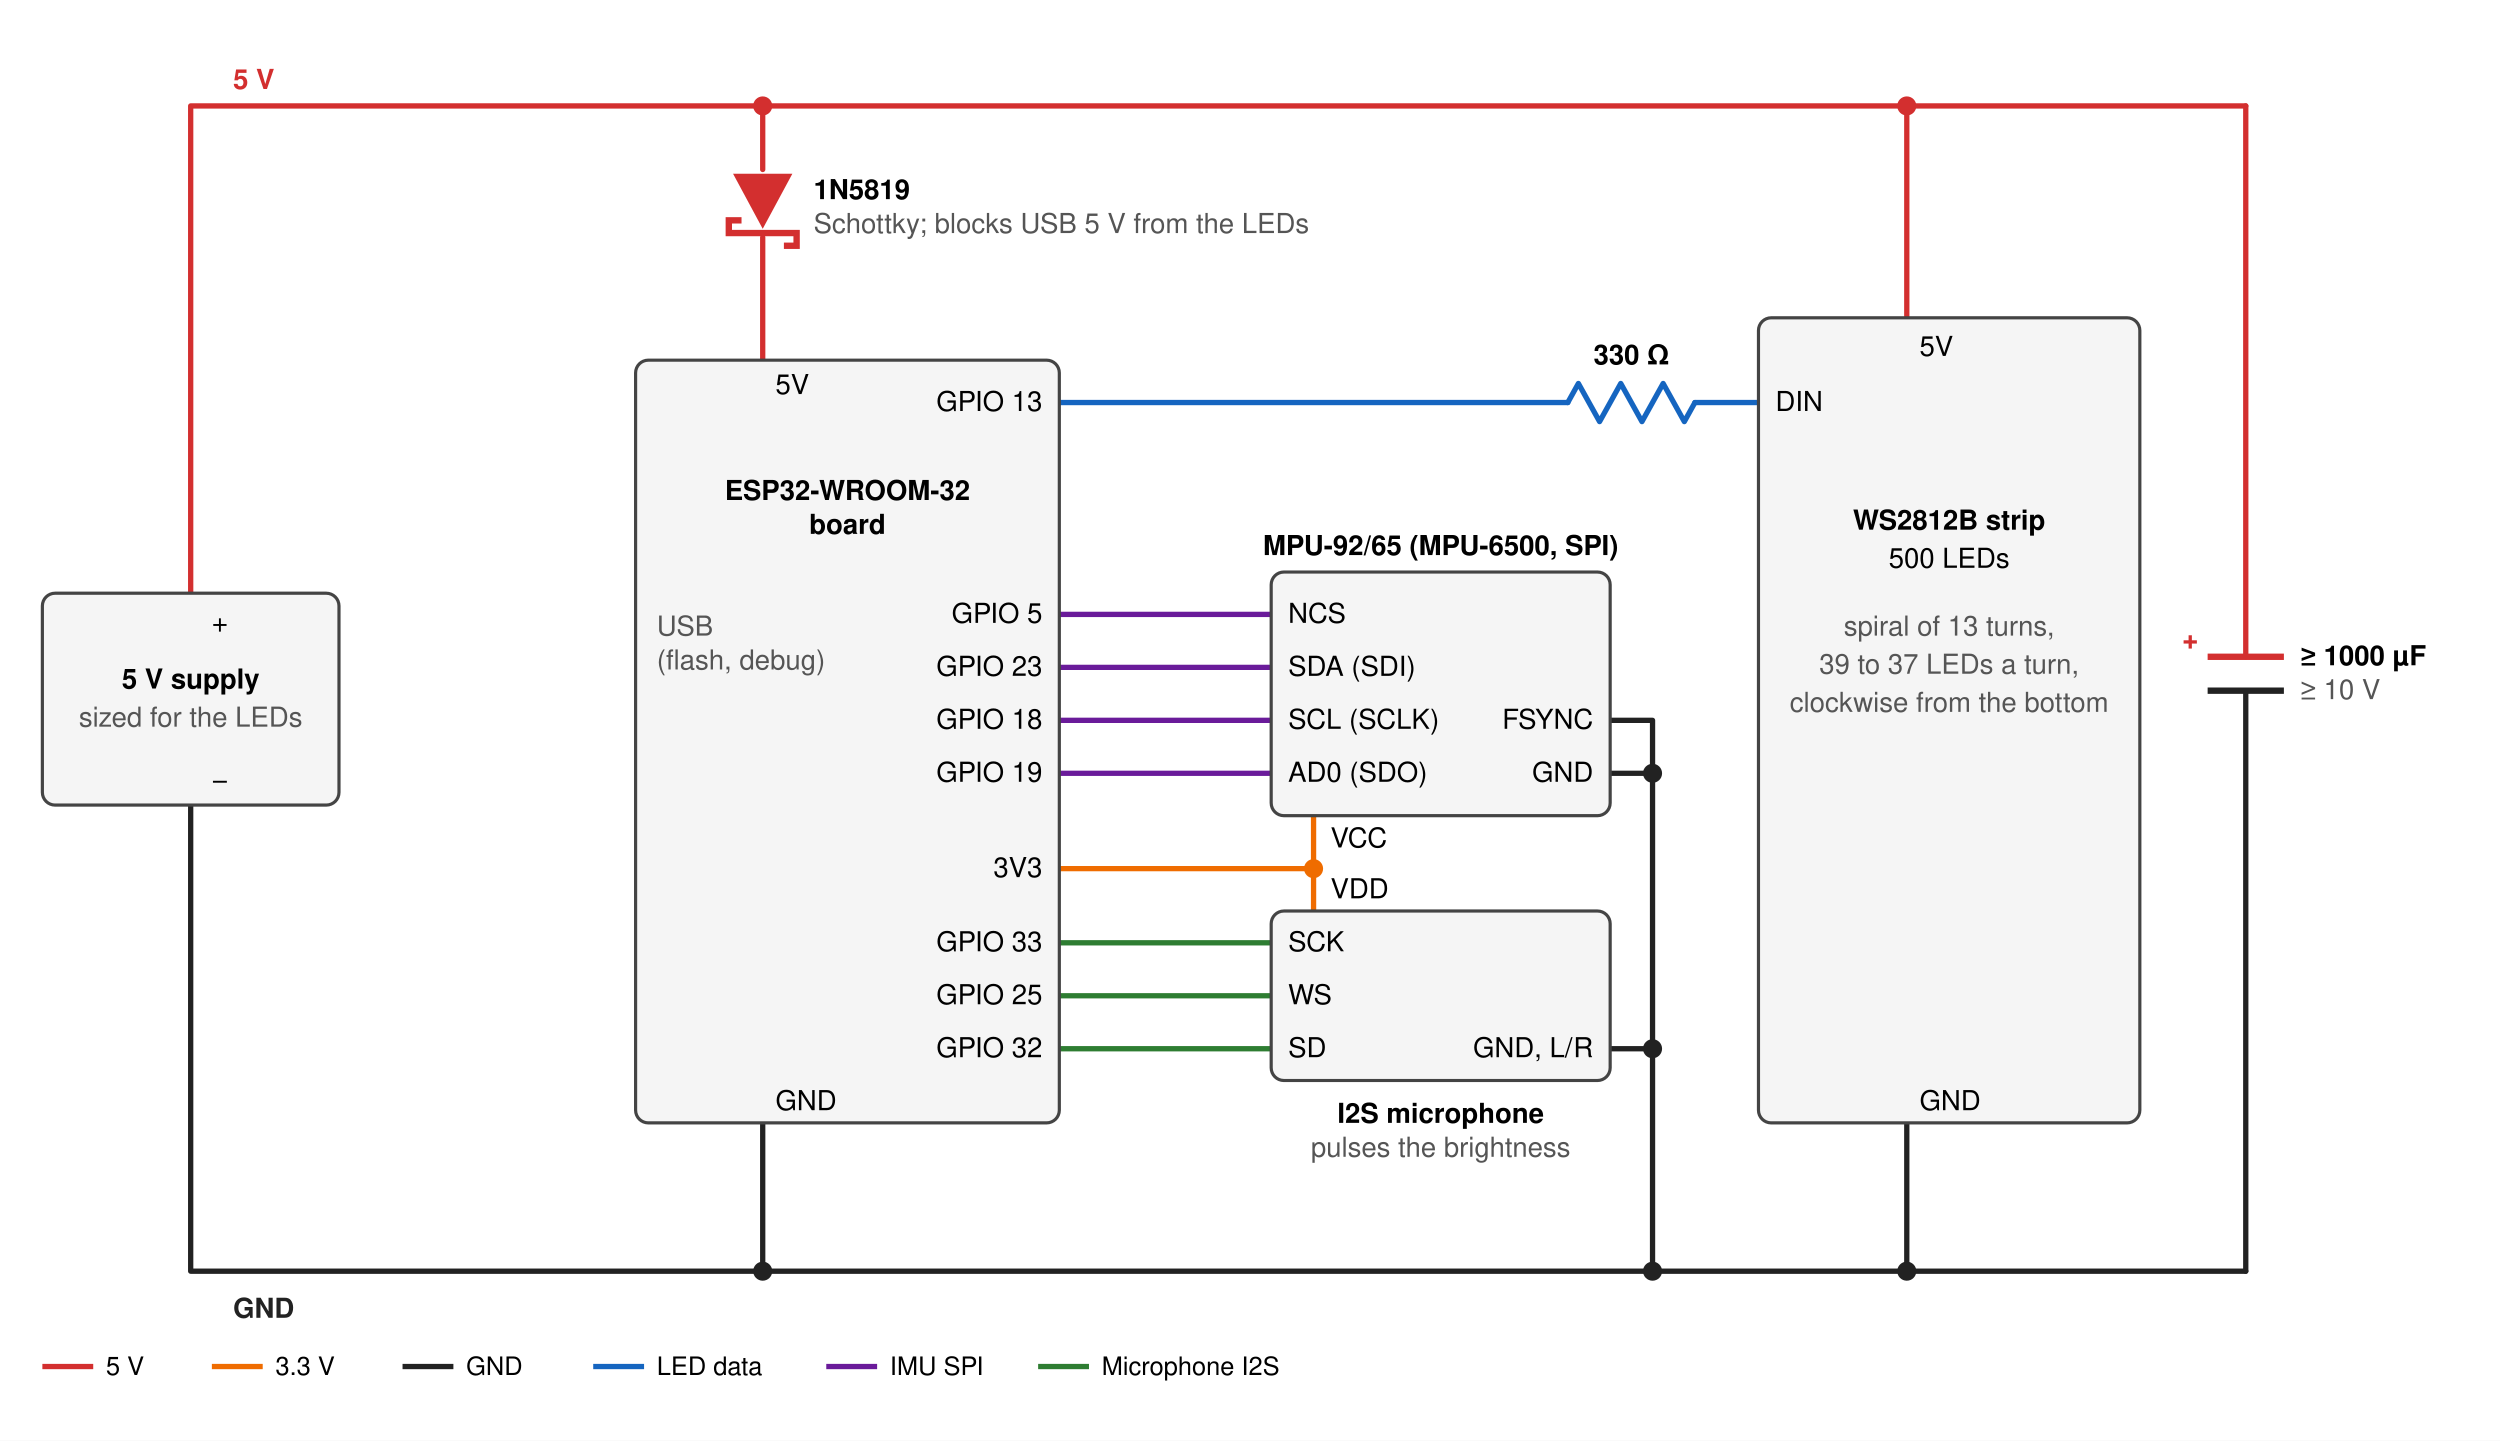
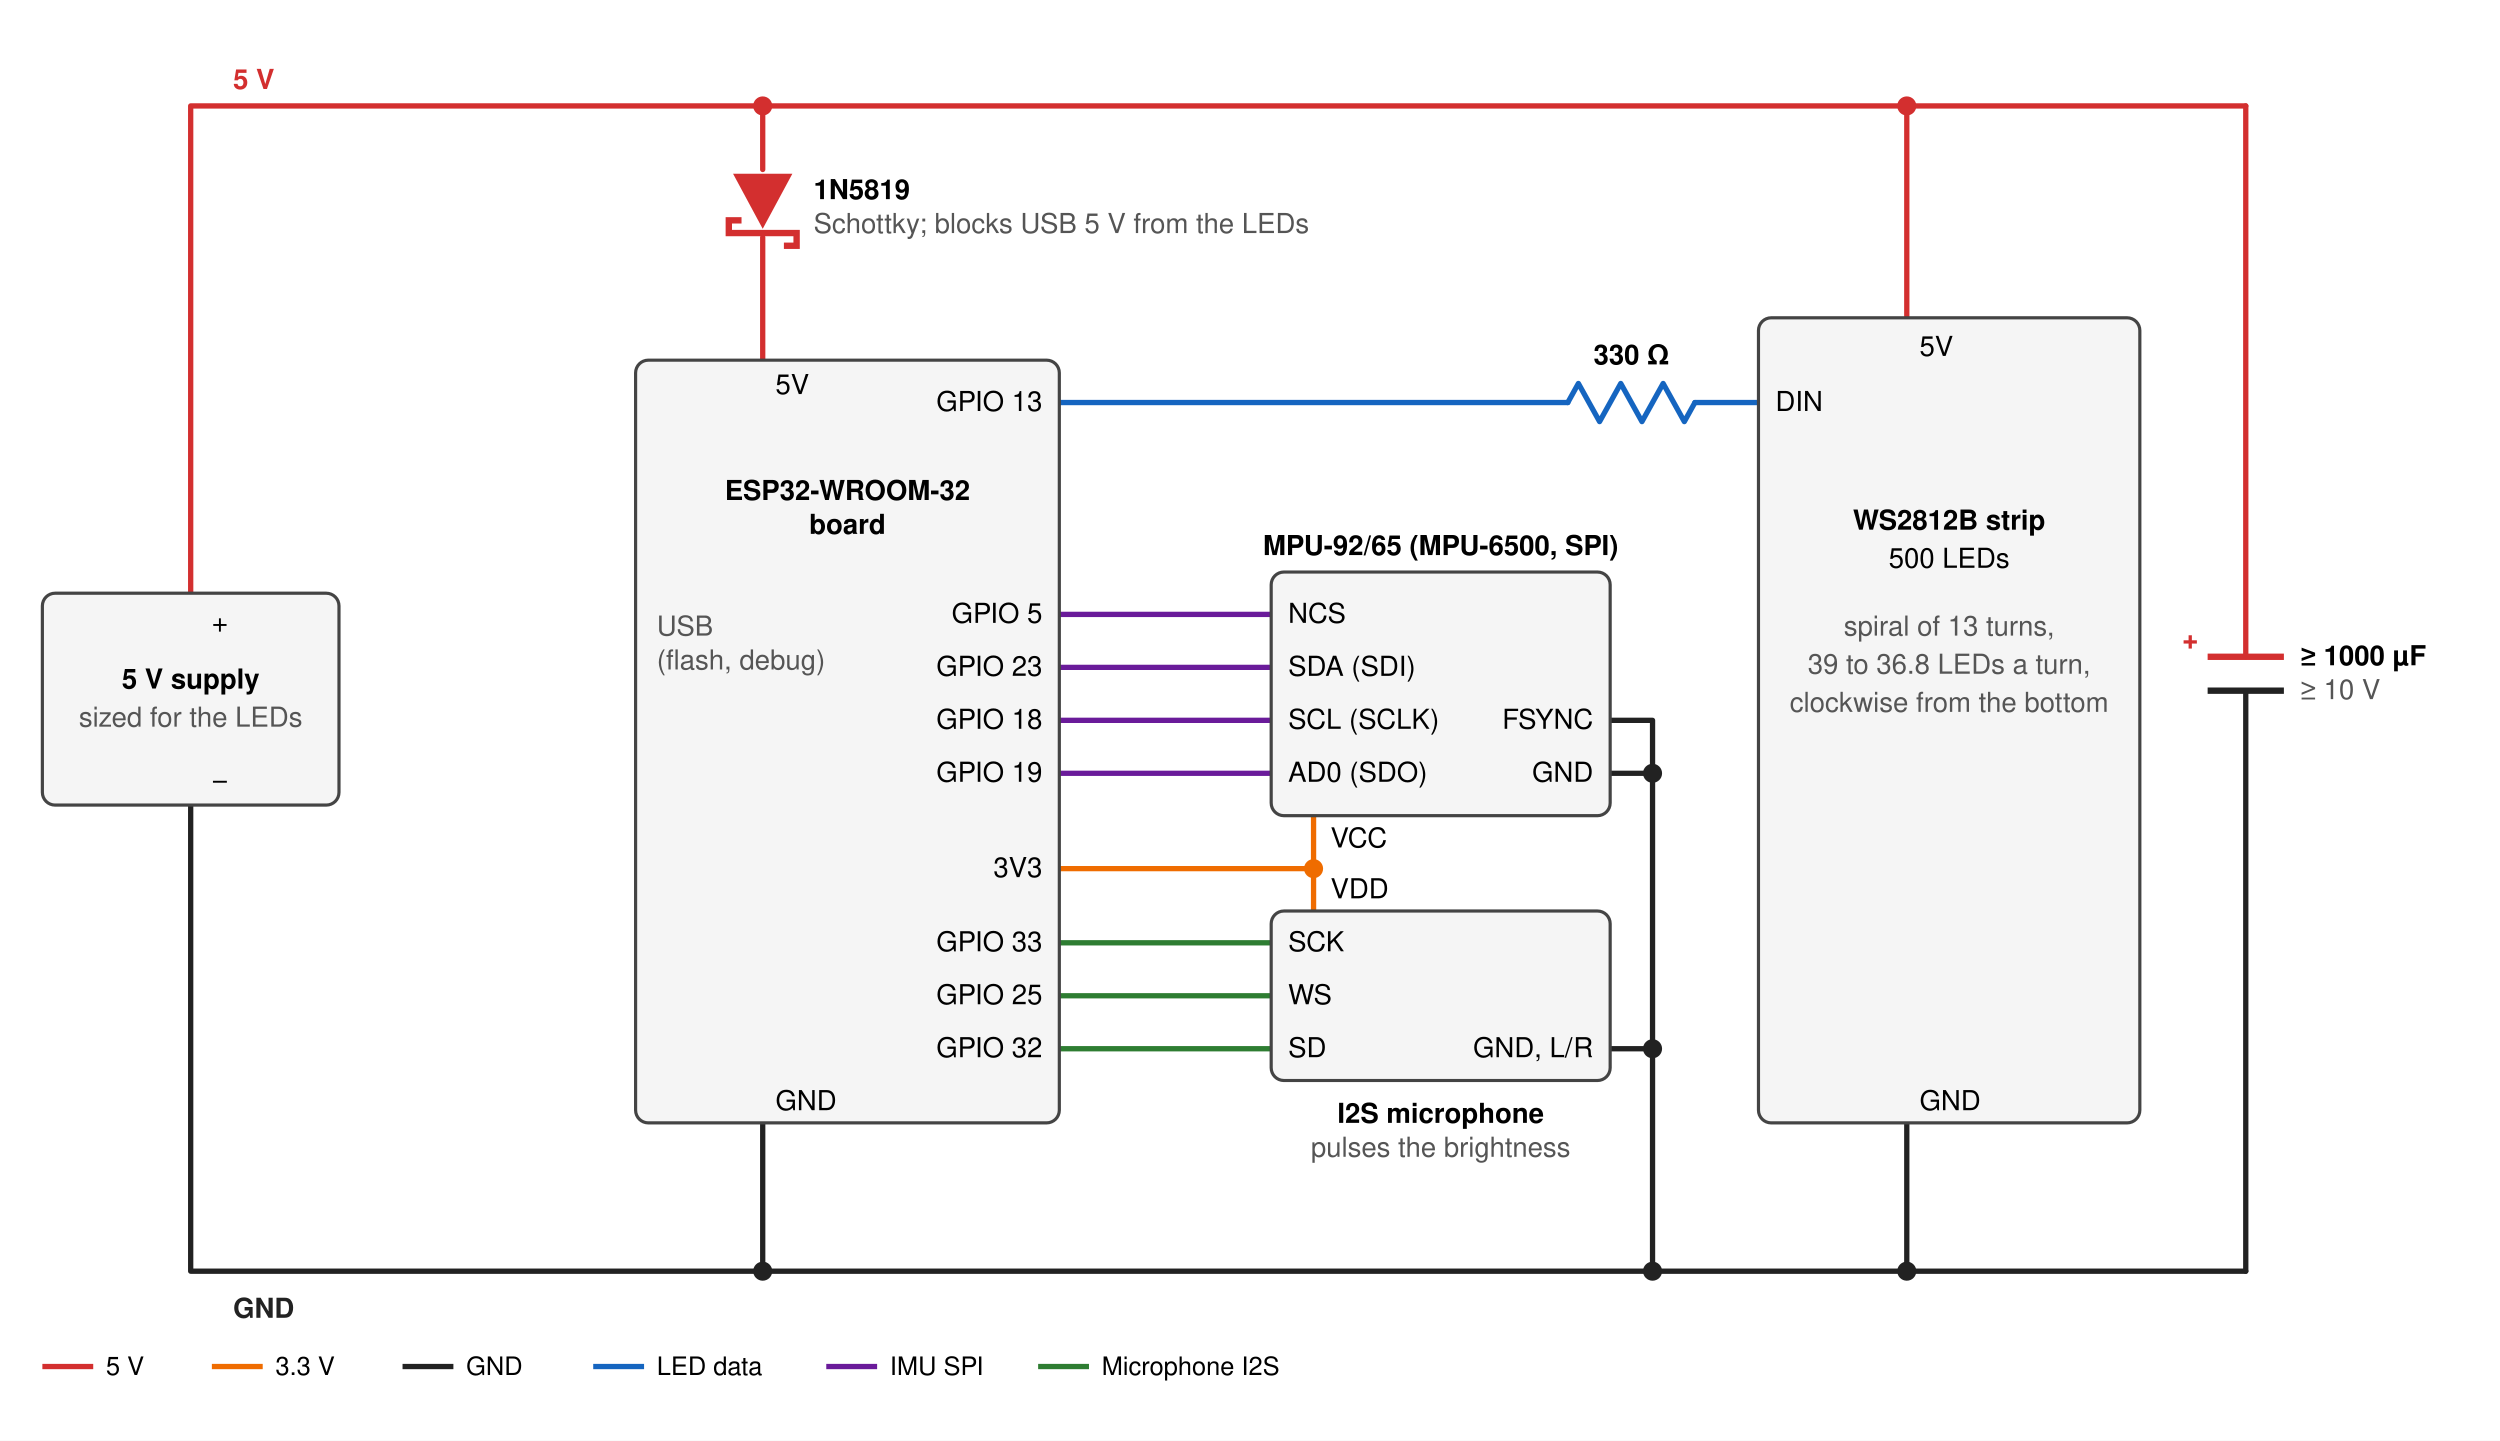
<svg xmlns="http://www.w3.org/2000/svg" viewBox="0 0 1180 680" width="1180" height="680" font-family="Helvetica, Arial, sans-serif" font-size="13">
  <rect width="1180" height="680" fill="#ffffff" />
  <g fill="none" stroke-width="2.5" stroke-linecap="round" stroke-linejoin="round">
    <path stroke="#d32f2f" d="M90 280 V50 H1060" />
    <path stroke="#d32f2f" d="M360 50 V80 M360 112 V170" />
    <path stroke="#d32f2f" d="M900 50 V150" />
    <path stroke="#d32f2f" d="M1060 50 V310" />
    <path stroke="#222222" d="M90 380 V600 H1060" />
    <path stroke="#222222" d="M360 530 V600" />
    <path stroke="#222222" d="M900 530 V600" />
    <path stroke="#222222" d="M1060 326 V600" />
    <path stroke="#222222" d="M760 340 H780 V600 M760 365 H780 M760 495 H780" />
    <path stroke="#ef6c00" d="M500 410 H620 M620 385 V430" />
    <path stroke="#1565c0" d="M500 190 H740 M800 190 H830" />
    <path stroke="#1565c0" d="M740 190 l5 -9 l10 18 l10 -18 l10 18 l10 -18 l10 18 l5 -9" />
    <path stroke="#6a1b9a" d="M500 290 H600 M500 315 H600 M500 340 H600 M500 365 H600" />
    <path stroke="#2e7d32" d="M500 445 H600 M500 470 H600 M500 495 H600" />
  </g>
  <g fill="#d32f2f">
    <circle cx="360" cy="50" r="4.5" />
    <circle cx="900" cy="50" r="4.5" />
  </g>
  <g fill="#222222">
    <circle cx="360" cy="600" r="4.5" />
    <circle cx="780" cy="600" r="4.5" />
    <circle cx="900" cy="600" r="4.5" />
    <circle cx="780" cy="495" r="4.5" />
    <circle cx="780" cy="365" r="4.5" />
  </g>
  <circle cx="620" cy="410" r="4.5" fill="#ef6c00" />
  <path d="M346 82 H374 L360 108 Z" fill="#d32f2f" />
  <path d="M350 104 H344 V110 H376 V116 H370" fill="none" stroke="#d32f2f" stroke-width="3" />
  <text x="384" y="94" font-weight="bold">1N5819</text>
  <text x="384" y="110" fill="#555555">Schottky; blocks USB 5 V from the LEDs</text>
  <path d="M1042 310 H1078" stroke="#d32f2f" stroke-width="3" />
  <path d="M1042 326 H1078" stroke="#222222" stroke-width="3" />
  <text x="1030" y="306" font-weight="bold" fill="#d32f2f">+</text>
  <text x="1086" y="314" font-weight="bold">≥ 1000 µF</text>
  <text x="1086" y="330" fill="#555555">≥ 10 V</text>
  <text x="770" y="172" text-anchor="middle" font-weight="bold">330 Ω</text>
  <text x="110" y="42" font-weight="bold" fill="#d32f2f">5 V</text>
  <text x="110" y="622" font-weight="bold" fill="#222222">GND</text>
  <g fill="#f5f5f5" stroke="#444444" stroke-width="1.5">
    <rect x="20" y="280" width="140" height="100" rx="6" />
    <rect x="300" y="170" width="200" height="360" rx="6" />
    <rect x="600" y="270" width="160" height="115" rx="6" />
    <rect x="600" y="430" width="160" height="80" rx="6" />
    <rect x="830" y="150" width="180" height="380" rx="6" />
  </g>
  <text x="90" y="325" text-anchor="middle" font-weight="bold">5 V supply</text>
  <text x="90" y="343" text-anchor="middle" fill="#555555">sized for the LEDs</text>
  <text x="100" y="298">+</text>
  <text x="100" y="372">−</text>
  <text x="400" y="236" text-anchor="middle" font-weight="bold">ESP32-WROOM-32</text>
  <text x="400" y="252" text-anchor="middle" font-weight="bold">board</text>
  <text x="310" y="300" fill="#555555">USB</text>
  <text x="310" y="316" fill="#555555">(flash, debug)</text>
  <text x="366" y="186">5V</text>
  <text x="366" y="524">GND</text>
  <g text-anchor="end">
    <text x="492" y="194">GPIO 13</text>
    <text x="492" y="294">GPIO 5</text>
    <text x="492" y="319">GPIO 23</text>
    <text x="492" y="344">GPIO 18</text>
    <text x="492" y="369">GPIO 19</text>
    <text x="492" y="414">3V3</text>
    <text x="492" y="449">GPIO 33</text>
    <text x="492" y="474">GPIO 25</text>
    <text x="492" y="499">GPIO 32</text>
  </g>
  <text x="680" y="262" text-anchor="middle" font-weight="bold">MPU-92/65 (MPU-6500, SPI)</text>
  <text x="608" y="294">NCS</text>
  <text x="608" y="319">SDA (SDI)</text>
  <text x="608" y="344">SCL (SCLK)</text>
  <text x="608" y="369">AD0 (SDO)</text>
  <text x="752" y="344" text-anchor="end">FSYNC</text>
  <text x="752" y="369" text-anchor="end">GND</text>
  <text x="628" y="400">VCC</text>
  <text x="608" y="449">SCK</text>
  <text x="608" y="474">WS</text>
  <text x="608" y="499">SD</text>
  <text x="680" y="530" text-anchor="middle" font-weight="bold">I2S microphone</text>
  <text x="680" y="546" text-anchor="middle" fill="#555555">pulses the brightness</text>
  <text x="628" y="424">VDD</text>
  <text x="752" y="499" text-anchor="end">GND, L/R</text>
  <text x="920" y="250" text-anchor="middle" font-weight="bold">WS2812B strip</text>
  <text x="920" y="268" text-anchor="middle">500 LEDs</text>
  <text x="920" y="300" text-anchor="middle" fill="#555555">spiral of 13 turns,</text>
-   <text x="920" y="318" text-anchor="middle" fill="#555555">39 to 37 LEDs a turn,</text>
+   <text x="920" y="318" text-anchor="middle" fill="#555555">39 to 36.8 LEDs a turn,</text>
  <text x="920" y="336" text-anchor="middle" fill="#555555">clockwise from the bottom</text>
  <text x="838" y="194">DIN</text>
  <text x="906" y="168">5V</text>
  <text x="906" y="524">GND</text>
  <g transform="translate(20 645)" font-size="12">
    <path d="M0 0 H24" stroke="#d32f2f" stroke-width="2.5" />
    <text x="30" y="4">5 V</text>
    <path d="M80 0 H104" stroke="#ef6c00" stroke-width="2.5" />
    <text x="110" y="4">3.3 V</text>
    <path d="M170 0 H194" stroke="#222222" stroke-width="2.5" />
    <text x="200" y="4">GND</text>
    <path d="M260 0 H284" stroke="#1565c0" stroke-width="2.5" />
    <text x="290" y="4">LED data</text>
    <path d="M370 0 H394" stroke="#6a1b9a" stroke-width="2.5" />
    <text x="400" y="4">IMU SPI</text>
    <path d="M470 0 H494" stroke="#2e7d32" stroke-width="2.5" />
    <text x="500" y="4">Microphone I2S</text>
  </g>
</svg>
